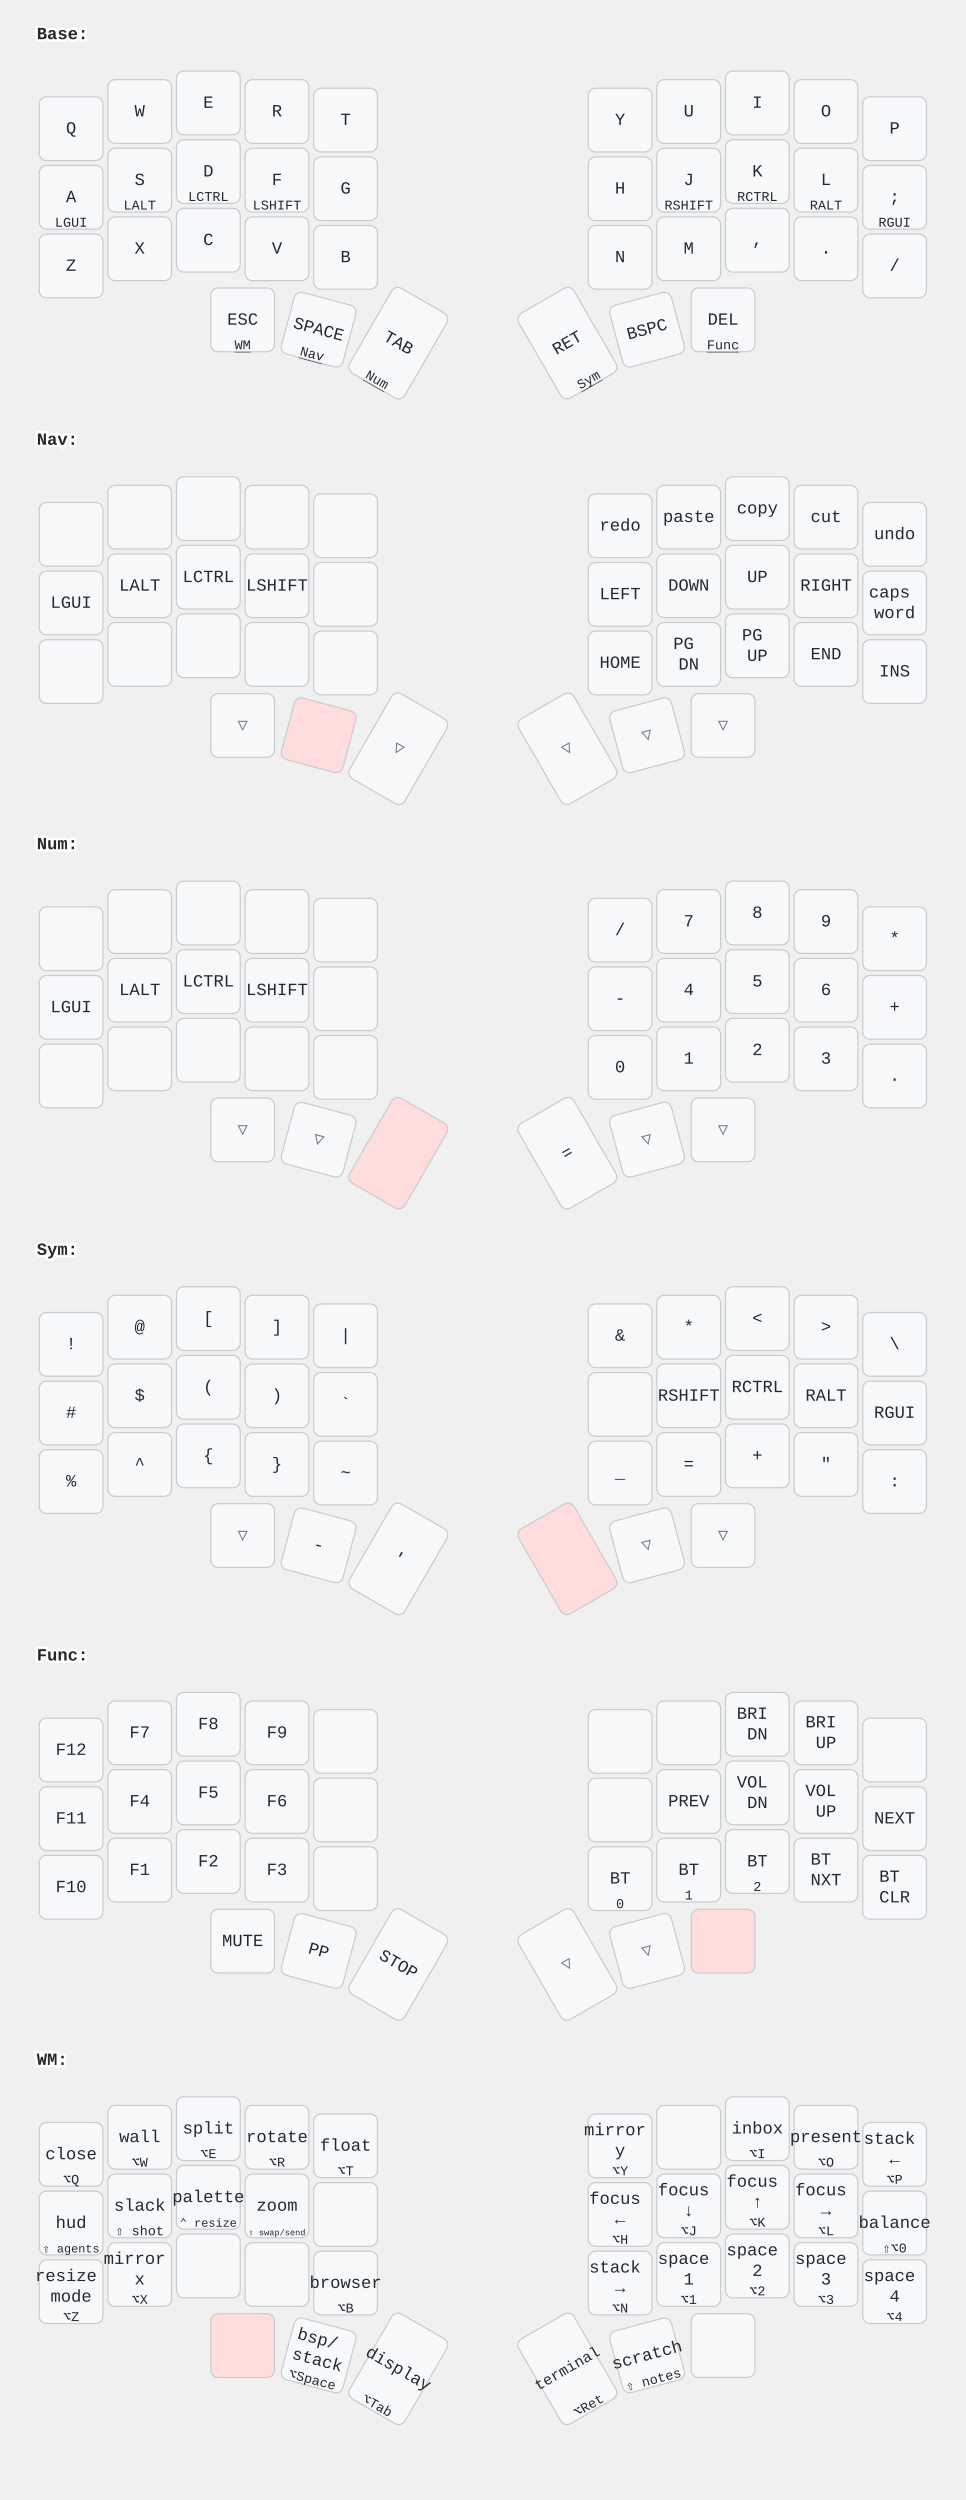
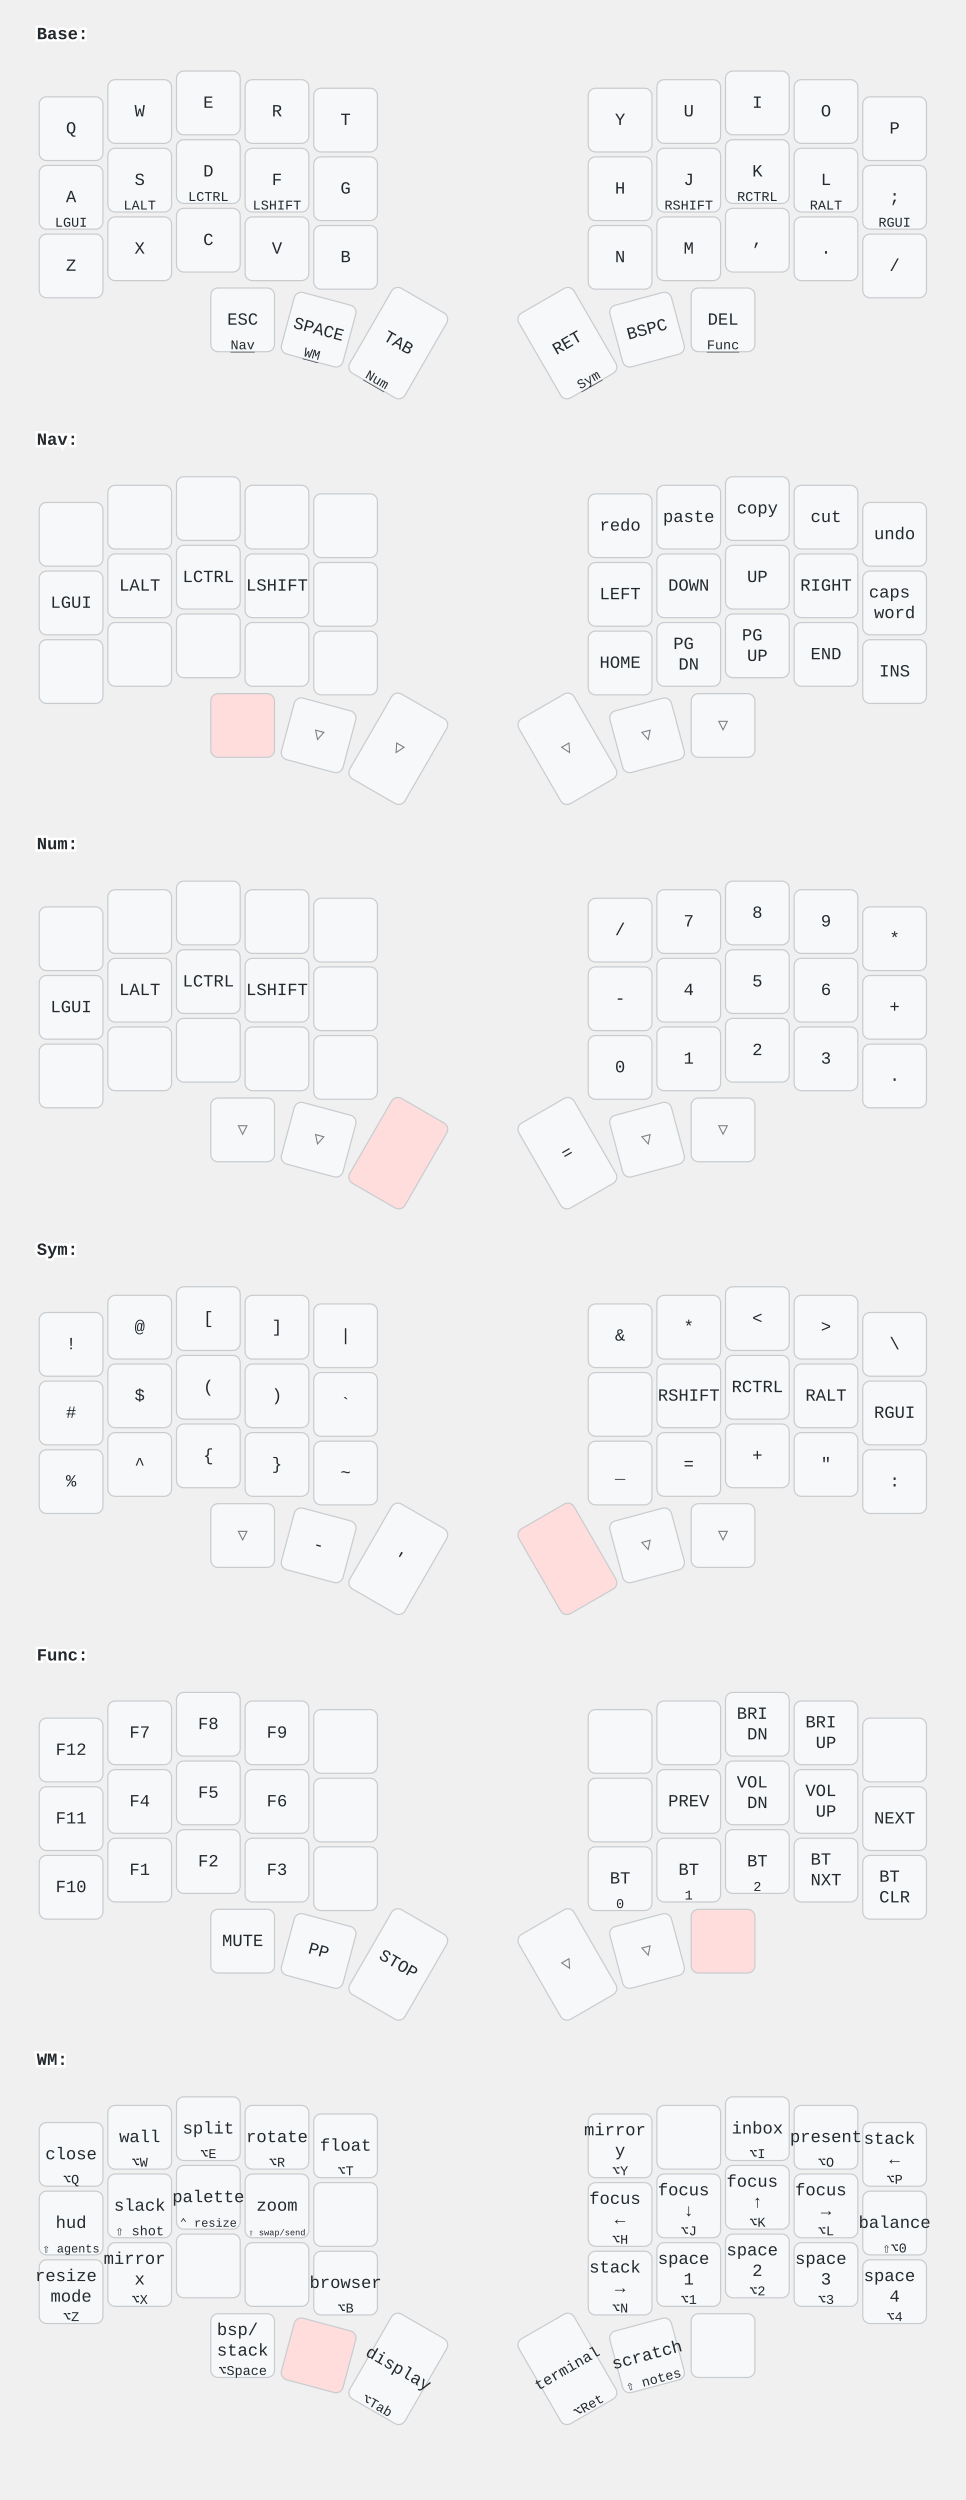
<svg xmlns="http://www.w3.org/2000/svg" width="788" height="2040" viewBox="0 0 788 2040" class="keymap">
  <style>/* inherit to force styles through use tags */
svg path {
    fill: inherit;
}

/* font and background color specifications */
svg.keymap {
    font-family: SFMono-Regular,Consolas,Liberation Mono,Menlo,monospace;
    font-size: 14px;
    font-kerning: normal;
    text-rendering: optimizeLegibility;
    fill: #24292e;
}

/* default key styling */
rect.key {
    fill: #f6f8fa;
}

rect.key, rect.combo {
    stroke: #c9cccf;
    stroke-width: 1;
}

/* default key side styling, only used is draw_key_sides is set */
rect.side {
    filter: brightness(90%);
}

/* color accent for combo boxes */
rect.combo, rect.combo-separate {
    fill: #cdf;
}

/* color accent for held keys */
rect.held, rect.combo.held {
    fill: #fdd;
}

/* color accent for ghost (optional) keys */
rect.ghost, rect.combo.ghost {
    stroke-dasharray: 4, 4;
    stroke-width: 2;
}

text {
    text-anchor: middle;
    dominant-baseline: middle;
}

/* styling for layer labels */
text.label {
    font-weight: bold;
    text-anchor: start;
    stroke: white;
    stroke-width: 4;
    paint-order: stroke;
}

/* styling for optional footer */
text.footer {
    text-anchor: end;
    dominant-baseline: auto;
    stroke: white;
    stroke-width: 4;
    paint-order: stroke;
}

/* styling for combo tap, and key non-tap label text */
text.combo, text.hold, text.shifted, text.left, text.right, text.tl, text.tr, text.bl, text.br {
    font-size: 11px;
}

text.hold, text.bl, text.br {
    text-anchor: middle;
    dominant-baseline: auto;
}

text.shifted, text.tl, text.tr {
    text-anchor: middle;
    dominant-baseline: hanging;
}

text.left, text.tl, text.bl {
    text-anchor: start;
}

text.right, text.tr, text.br {
    text-anchor: end;
}

text.layer-activator {
    text-decoration: underline;
}

/* styling for hold/shifted label text in combo box */
text.combo.hold, text.combo.shifted, text.combo.left, text.combo.right {
    font-size: 8px;
}

/* lighter symbol for transparent keys */
text.trans {
    fill: #7b7e81;
}

/* styling for combo dendrons */
path.combo {
    stroke-width: 1;
    stroke: gray;
    fill: none;
}

/* Start Tabler Icons Cleanup */
/* cannot use height/width with glyphs */
.icon-tabler &gt; path {
    fill: inherit;
    stroke: inherit;
    stroke-width: 2;
}
/* hide tabler's default box */
.icon-tabler &gt; path[stroke="none"][fill="none"] {
    visibility: hidden;
}
/* End Tabler Icons Cleanup */
</style>
  <g transform="translate(30, 0)" class="layer-Base">
    <text x="0" y="28" class="label" id="Base">Base:</text>
    <g transform="translate(0, 56)">
      <g transform="translate(28, 49)" class="key keypos-0">
        <rect rx="6" ry="6" x="-26" y="-26" width="52" height="52" class="key" />
        <text x="0" y="0" class="key tap">Q</text>
      </g>
      <g transform="translate(84, 35)" class="key keypos-1">
        <rect rx="6" ry="6" x="-26" y="-26" width="52" height="52" class="key" />
        <text x="0" y="0" class="key tap">W</text>
      </g>
      <g transform="translate(140, 28)" class="key keypos-2">
        <rect rx="6" ry="6" x="-26" y="-26" width="52" height="52" class="key" />
        <text x="0" y="0" class="key tap">E</text>
      </g>
      <g transform="translate(196, 35)" class="key keypos-3">
        <rect rx="6" ry="6" x="-26" y="-26" width="52" height="52" class="key" />
        <text x="0" y="0" class="key tap">R</text>
      </g>
      <g transform="translate(252, 42)" class="key keypos-4">
        <rect rx="6" ry="6" x="-26" y="-26" width="52" height="52" class="key" />
        <text x="0" y="0" class="key tap">T</text>
      </g>
      <g transform="translate(476, 42)" class="key keypos-5">
        <rect rx="6" ry="6" x="-26" y="-26" width="52" height="52" class="key" />
        <text x="0" y="0" class="key tap">Y</text>
      </g>
      <g transform="translate(532, 35)" class="key keypos-6">
        <rect rx="6" ry="6" x="-26" y="-26" width="52" height="52" class="key" />
        <text x="0" y="0" class="key tap">U</text>
      </g>
      <g transform="translate(588, 28)" class="key keypos-7">
        <rect rx="6" ry="6" x="-26" y="-26" width="52" height="52" class="key" />
        <text x="0" y="0" class="key tap">I</text>
      </g>
      <g transform="translate(644, 35)" class="key keypos-8">
        <rect rx="6" ry="6" x="-26" y="-26" width="52" height="52" class="key" />
        <text x="0" y="0" class="key tap">O</text>
      </g>
      <g transform="translate(700, 49)" class="key keypos-9">
        <rect rx="6" ry="6" x="-26" y="-26" width="52" height="52" class="key" />
        <text x="0" y="0" class="key tap">P</text>
      </g>
      <g transform="translate(28, 105)" class="key keypos-10">
        <rect rx="6" ry="6" x="-26" y="-26" width="52" height="52" class="key" />
        <text x="0" y="0" class="key tap">A</text>
        <text x="0" y="24" class="key hold">LGUI</text>
      </g>
      <g transform="translate(84, 91)" class="key keypos-11">
        <rect rx="6" ry="6" x="-26" y="-26" width="52" height="52" class="key" />
        <text x="0" y="0" class="key tap">S</text>
        <text x="0" y="24" class="key hold">LALT</text>
      </g>
      <g transform="translate(140, 84)" class="key keypos-12">
        <rect rx="6" ry="6" x="-26" y="-26" width="52" height="52" class="key" />
        <text x="0" y="0" class="key tap">D</text>
        <text x="0" y="24" class="key hold">LCTRL</text>
      </g>
      <g transform="translate(196, 91)" class="key keypos-13">
        <rect rx="6" ry="6" x="-26" y="-26" width="52" height="52" class="key" />
        <text x="0" y="0" class="key tap">F</text>
        <text x="0" y="24" class="key hold">LSHIFT</text>
      </g>
      <g transform="translate(252, 98)" class="key keypos-14">
        <rect rx="6" ry="6" x="-26" y="-26" width="52" height="52" class="key" />
        <text x="0" y="0" class="key tap">G</text>
      </g>
      <g transform="translate(476, 98)" class="key keypos-15">
        <rect rx="6" ry="6" x="-26" y="-26" width="52" height="52" class="key" />
        <text x="0" y="0" class="key tap">H</text>
      </g>
      <g transform="translate(532, 91)" class="key keypos-16">
        <rect rx="6" ry="6" x="-26" y="-26" width="52" height="52" class="key" />
        <text x="0" y="0" class="key tap">J</text>
        <text x="0" y="24" class="key hold">RSHIFT</text>
      </g>
      <g transform="translate(588, 84)" class="key keypos-17">
        <rect rx="6" ry="6" x="-26" y="-26" width="52" height="52" class="key" />
        <text x="0" y="0" class="key tap">K</text>
        <text x="0" y="24" class="key hold">RCTRL</text>
      </g>
      <g transform="translate(644, 91)" class="key keypos-18">
        <rect rx="6" ry="6" x="-26" y="-26" width="52" height="52" class="key" />
        <text x="0" y="0" class="key tap">L</text>
        <text x="0" y="24" class="key hold">RALT</text>
      </g>
      <g transform="translate(700, 105)" class="key keypos-19">
        <rect rx="6" ry="6" x="-26" y="-26" width="52" height="52" class="key" />
        <text x="0" y="0" class="key tap">;</text>
        <text x="0" y="24" class="key hold">RGUI</text>
      </g>
      <g transform="translate(28, 161)" class="key keypos-20">
        <rect rx="6" ry="6" x="-26" y="-26" width="52" height="52" class="key" />
        <text x="0" y="0" class="key tap">Z</text>
      </g>
      <g transform="translate(84, 147)" class="key keypos-21">
        <rect rx="6" ry="6" x="-26" y="-26" width="52" height="52" class="key" />
        <text x="0" y="0" class="key tap">X</text>
      </g>
      <g transform="translate(140, 140)" class="key keypos-22">
        <rect rx="6" ry="6" x="-26" y="-26" width="52" height="52" class="key" />
        <text x="0" y="0" class="key tap">C</text>
      </g>
      <g transform="translate(196, 147)" class="key keypos-23">
        <rect rx="6" ry="6" x="-26" y="-26" width="52" height="52" class="key" />
        <text x="0" y="0" class="key tap">V</text>
      </g>
      <g transform="translate(252, 154)" class="key keypos-24">
        <rect rx="6" ry="6" x="-26" y="-26" width="52" height="52" class="key" />
        <text x="0" y="0" class="key tap">B</text>
      </g>
      <g transform="translate(476, 154)" class="key keypos-25">
        <rect rx="6" ry="6" x="-26" y="-26" width="52" height="52" class="key" />
        <text x="0" y="0" class="key tap">N</text>
      </g>
      <g transform="translate(532, 147)" class="key keypos-26">
        <rect rx="6" ry="6" x="-26" y="-26" width="52" height="52" class="key" />
        <text x="0" y="0" class="key tap">M</text>
      </g>
      <g transform="translate(588, 140)" class="key keypos-27">
        <rect rx="6" ry="6" x="-26" y="-26" width="52" height="52" class="key" />
        <text x="0" y="0" class="key tap">,</text>
      </g>
      <g transform="translate(644, 147)" class="key keypos-28">
        <rect rx="6" ry="6" x="-26" y="-26" width="52" height="52" class="key" />
        <text x="0" y="0" class="key tap">.</text>
      </g>
      <g transform="translate(700, 161)" class="key keypos-29">
        <rect rx="6" ry="6" x="-26" y="-26" width="52" height="52" class="key" />
        <text x="0" y="0" class="key tap">/</text>
      </g>
      <g transform="translate(168, 205)" class="key keypos-30">
        <rect rx="6" ry="6" x="-26" y="-26" width="52" height="52" class="key" />
        <text x="0" y="0" class="key tap">ESC</text>
+         <a href="#Nav">
+           <text x="0" y="24" class="key hold layer-activator">Nav</text>
+         </a>
+       </g>
+       <g transform="translate(230, 213) rotate(15.0)" class="key keypos-31">
+         <rect rx="6" ry="6" x="-26" y="-26" width="52" height="52" class="key" />
+         <text x="0" y="0" class="key tap">SPACE</text>
        <a href="#WM">
          <text x="0" y="24" class="key hold layer-activator">WM</text>
-         </a>
-       </g>
-       <g transform="translate(230, 213) rotate(15.0)" class="key keypos-31">
-         <rect rx="6" ry="6" x="-26" y="-26" width="52" height="52" class="key" />
-         <text x="0" y="0" class="key tap">SPACE</text>
-         <a href="#Nav">
-           <text x="0" y="24" class="key hold layer-activator">Nav</text>
        </a>
      </g>
      <g transform="translate(295, 224) rotate(30.0)" class="key keypos-32">
        <rect rx="6" ry="6" x="-26" y="-40" width="52" height="80" class="key" />
        <text x="0" y="0" class="key tap">TAB</text>
        <a href="#Num">
          <text x="0" y="38" class="key hold layer-activator">Num</text>
        </a>
      </g>
      <g transform="translate(433, 224) rotate(-30.0)" class="key keypos-33">
        <rect rx="6" ry="6" x="-26" y="-40" width="52" height="80" class="key" />
        <text x="0" y="0" class="key tap">RET</text>
        <a href="#Sym">
          <text x="0" y="38" class="key hold layer-activator">Sym</text>
        </a>
      </g>
      <g transform="translate(498, 213) rotate(-15.0)" class="key keypos-34">
        <rect rx="6" ry="6" x="-26" y="-26" width="52" height="52" class="key" />
        <text x="0" y="0" class="key tap">BSPC</text>
      </g>
      <g transform="translate(560, 205)" class="key keypos-35">
        <rect rx="6" ry="6" x="-26" y="-26" width="52" height="52" class="key" />
        <text x="0" y="0" class="key tap">DEL</text>
        <a href="#Func">
          <text x="0" y="24" class="key hold layer-activator">Func</text>
        </a>
      </g>
    </g>
  </g>
  <g transform="translate(30, 331)" class="layer-Nav">
    <text x="0" y="28" class="label" id="Nav">Nav:</text>
    <g transform="translate(0, 56)">
      <g transform="translate(28, 49)" class="key keypos-0">
        <rect rx="6" ry="6" x="-26" y="-26" width="52" height="52" class="key" />
      </g>
      <g transform="translate(84, 35)" class="key keypos-1">
        <rect rx="6" ry="6" x="-26" y="-26" width="52" height="52" class="key" />
      </g>
      <g transform="translate(140, 28)" class="key keypos-2">
        <rect rx="6" ry="6" x="-26" y="-26" width="52" height="52" class="key" />
      </g>
      <g transform="translate(196, 35)" class="key keypos-3">
        <rect rx="6" ry="6" x="-26" y="-26" width="52" height="52" class="key" />
      </g>
      <g transform="translate(252, 42)" class="key keypos-4">
        <rect rx="6" ry="6" x="-26" y="-26" width="52" height="52" class="key" />
      </g>
      <g transform="translate(476, 42)" class="key keypos-5">
        <rect rx="6" ry="6" x="-26" y="-26" width="52" height="52" class="key" />
        <text x="0" y="0" class="key tap">redo</text>
      </g>
      <g transform="translate(532, 35)" class="key keypos-6">
        <rect rx="6" ry="6" x="-26" y="-26" width="52" height="52" class="key" />
        <text x="0" y="0" class="key tap">paste</text>
      </g>
      <g transform="translate(588, 28)" class="key keypos-7">
        <rect rx="6" ry="6" x="-26" y="-26" width="52" height="52" class="key" />
        <text x="0" y="0" class="key tap">copy</text>
      </g>
      <g transform="translate(644, 35)" class="key keypos-8">
        <rect rx="6" ry="6" x="-26" y="-26" width="52" height="52" class="key" />
        <text x="0" y="0" class="key tap">cut</text>
      </g>
      <g transform="translate(700, 49)" class="key keypos-9">
        <rect rx="6" ry="6" x="-26" y="-26" width="52" height="52" class="key" />
        <text x="0" y="0" class="key tap">undo</text>
      </g>
      <g transform="translate(28, 105)" class="key keypos-10">
        <rect rx="6" ry="6" x="-26" y="-26" width="52" height="52" class="key" />
        <text x="0" y="0" class="key tap">LGUI</text>
      </g>
      <g transform="translate(84, 91)" class="key keypos-11">
        <rect rx="6" ry="6" x="-26" y="-26" width="52" height="52" class="key" />
        <text x="0" y="0" class="key tap">LALT</text>
      </g>
      <g transform="translate(140, 84)" class="key keypos-12">
        <rect rx="6" ry="6" x="-26" y="-26" width="52" height="52" class="key" />
        <text x="0" y="0" class="key tap">LCTRL</text>
      </g>
      <g transform="translate(196, 91)" class="key keypos-13">
        <rect rx="6" ry="6" x="-26" y="-26" width="52" height="52" class="key" />
        <text x="0" y="0" class="key tap">LSHIFT</text>
      </g>
      <g transform="translate(252, 98)" class="key keypos-14">
        <rect rx="6" ry="6" x="-26" y="-26" width="52" height="52" class="key" />
      </g>
      <g transform="translate(476, 98)" class="key keypos-15">
        <rect rx="6" ry="6" x="-26" y="-26" width="52" height="52" class="key" />
        <text x="0" y="0" class="key tap">LEFT</text>
      </g>
      <g transform="translate(532, 91)" class="key keypos-16">
        <rect rx="6" ry="6" x="-26" y="-26" width="52" height="52" class="key" />
        <text x="0" y="0" class="key tap">DOWN</text>
      </g>
      <g transform="translate(588, 84)" class="key keypos-17">
        <rect rx="6" ry="6" x="-26" y="-26" width="52" height="52" class="key" />
        <text x="0" y="0" class="key tap">UP</text>
      </g>
      <g transform="translate(644, 91)" class="key keypos-18">
        <rect rx="6" ry="6" x="-26" y="-26" width="52" height="52" class="key" />
        <text x="0" y="0" class="key tap">RIGHT</text>
      </g>
      <g transform="translate(700, 105)" class="key keypos-19">
        <rect rx="6" ry="6" x="-26" y="-26" width="52" height="52" class="key" />
        <text x="0" y="0" class="key tap">
          <tspan x="0" dy="-0.6em">caps</tspan>
          <tspan x="0" dy="1.2em">word</tspan>
        </text>
      </g>
      <g transform="translate(28, 161)" class="key keypos-20">
        <rect rx="6" ry="6" x="-26" y="-26" width="52" height="52" class="key" />
      </g>
      <g transform="translate(84, 147)" class="key keypos-21">
        <rect rx="6" ry="6" x="-26" y="-26" width="52" height="52" class="key" />
      </g>
      <g transform="translate(140, 140)" class="key keypos-22">
        <rect rx="6" ry="6" x="-26" y="-26" width="52" height="52" class="key" />
      </g>
      <g transform="translate(196, 147)" class="key keypos-23">
        <rect rx="6" ry="6" x="-26" y="-26" width="52" height="52" class="key" />
      </g>
      <g transform="translate(252, 154)" class="key keypos-24">
        <rect rx="6" ry="6" x="-26" y="-26" width="52" height="52" class="key" />
      </g>
      <g transform="translate(476, 154)" class="key keypos-25">
        <rect rx="6" ry="6" x="-26" y="-26" width="52" height="52" class="key" />
        <text x="0" y="0" class="key tap">HOME</text>
      </g>
      <g transform="translate(532, 147)" class="key keypos-26">
        <rect rx="6" ry="6" x="-26" y="-26" width="52" height="52" class="key" />
        <text x="0" y="0" class="key tap">
          <tspan x="0" dy="-0.6em">PG</tspan>
          <tspan x="0" dy="1.2em">DN</tspan>
        </text>
      </g>
      <g transform="translate(588, 140)" class="key keypos-27">
        <rect rx="6" ry="6" x="-26" y="-26" width="52" height="52" class="key" />
        <text x="0" y="0" class="key tap">
          <tspan x="0" dy="-0.6em">PG</tspan>
          <tspan x="0" dy="1.2em">UP</tspan>
        </text>
      </g>
      <g transform="translate(644, 147)" class="key keypos-28">
        <rect rx="6" ry="6" x="-26" y="-26" width="52" height="52" class="key" />
        <text x="0" y="0" class="key tap">END</text>
      </g>
      <g transform="translate(700, 161)" class="key keypos-29">
        <rect rx="6" ry="6" x="-26" y="-26" width="52" height="52" class="key" />
        <text x="0" y="0" class="key tap">INS</text>
      </g>
-       <g transform="translate(168, 205)" class="key trans keypos-30">
+       <g transform="translate(168, 205)" class="key held keypos-30">
+         <rect rx="6" ry="6" x="-26" y="-26" width="52" height="52" class="key held" />
+       </g>
+       <g transform="translate(230, 213) rotate(15.0)" class="key trans keypos-31">
        <rect rx="6" ry="6" x="-26" y="-26" width="52" height="52" class="key trans" />
        <text x="0" y="0" class="key trans tap">▽</text>
-       </g>
-       <g transform="translate(230, 213) rotate(15.0)" class="key held keypos-31">
-         <rect rx="6" ry="6" x="-26" y="-26" width="52" height="52" class="key held" />
      </g>
      <g transform="translate(295, 224) rotate(30.0)" class="key trans keypos-32">
        <rect rx="6" ry="6" x="-26" y="-40" width="52" height="80" class="key trans" />
        <text x="0" y="0" class="key trans tap">▽</text>
      </g>
      <g transform="translate(433, 224) rotate(-30.0)" class="key trans keypos-33">
        <rect rx="6" ry="6" x="-26" y="-40" width="52" height="80" class="key trans" />
        <text x="0" y="0" class="key trans tap">▽</text>
      </g>
      <g transform="translate(498, 213) rotate(-15.0)" class="key trans keypos-34">
        <rect rx="6" ry="6" x="-26" y="-26" width="52" height="52" class="key trans" />
        <text x="0" y="0" class="key trans tap">▽</text>
      </g>
      <g transform="translate(560, 205)" class="key trans keypos-35">
        <rect rx="6" ry="6" x="-26" y="-26" width="52" height="52" class="key trans" />
        <text x="0" y="0" class="key trans tap">▽</text>
      </g>
    </g>
  </g>
  <g transform="translate(30, 661)" class="layer-Num">
    <text x="0" y="28" class="label" id="Num">Num:</text>
    <g transform="translate(0, 56)">
      <g transform="translate(28, 49)" class="key keypos-0">
        <rect rx="6" ry="6" x="-26" y="-26" width="52" height="52" class="key" />
      </g>
      <g transform="translate(84, 35)" class="key keypos-1">
        <rect rx="6" ry="6" x="-26" y="-26" width="52" height="52" class="key" />
      </g>
      <g transform="translate(140, 28)" class="key keypos-2">
        <rect rx="6" ry="6" x="-26" y="-26" width="52" height="52" class="key" />
      </g>
      <g transform="translate(196, 35)" class="key keypos-3">
        <rect rx="6" ry="6" x="-26" y="-26" width="52" height="52" class="key" />
      </g>
      <g transform="translate(252, 42)" class="key keypos-4">
        <rect rx="6" ry="6" x="-26" y="-26" width="52" height="52" class="key" />
      </g>
      <g transform="translate(476, 42)" class="key keypos-5">
        <rect rx="6" ry="6" x="-26" y="-26" width="52" height="52" class="key" />
        <text x="0" y="0" class="key tap">/</text>
      </g>
      <g transform="translate(532, 35)" class="key keypos-6">
        <rect rx="6" ry="6" x="-26" y="-26" width="52" height="52" class="key" />
        <text x="0" y="0" class="key tap">7</text>
      </g>
      <g transform="translate(588, 28)" class="key keypos-7">
        <rect rx="6" ry="6" x="-26" y="-26" width="52" height="52" class="key" />
        <text x="0" y="0" class="key tap">8</text>
      </g>
      <g transform="translate(644, 35)" class="key keypos-8">
        <rect rx="6" ry="6" x="-26" y="-26" width="52" height="52" class="key" />
        <text x="0" y="0" class="key tap">9</text>
      </g>
      <g transform="translate(700, 49)" class="key keypos-9">
        <rect rx="6" ry="6" x="-26" y="-26" width="52" height="52" class="key" />
        <text x="0" y="0" class="key tap">*</text>
      </g>
      <g transform="translate(28, 105)" class="key keypos-10">
        <rect rx="6" ry="6" x="-26" y="-26" width="52" height="52" class="key" />
        <text x="0" y="0" class="key tap">LGUI</text>
      </g>
      <g transform="translate(84, 91)" class="key keypos-11">
        <rect rx="6" ry="6" x="-26" y="-26" width="52" height="52" class="key" />
        <text x="0" y="0" class="key tap">LALT</text>
      </g>
      <g transform="translate(140, 84)" class="key keypos-12">
        <rect rx="6" ry="6" x="-26" y="-26" width="52" height="52" class="key" />
        <text x="0" y="0" class="key tap">LCTRL</text>
      </g>
      <g transform="translate(196, 91)" class="key keypos-13">
        <rect rx="6" ry="6" x="-26" y="-26" width="52" height="52" class="key" />
        <text x="0" y="0" class="key tap">LSHIFT</text>
      </g>
      <g transform="translate(252, 98)" class="key keypos-14">
        <rect rx="6" ry="6" x="-26" y="-26" width="52" height="52" class="key" />
      </g>
      <g transform="translate(476, 98)" class="key keypos-15">
        <rect rx="6" ry="6" x="-26" y="-26" width="52" height="52" class="key" />
        <text x="0" y="0" class="key tap">-</text>
      </g>
      <g transform="translate(532, 91)" class="key keypos-16">
        <rect rx="6" ry="6" x="-26" y="-26" width="52" height="52" class="key" />
        <text x="0" y="0" class="key tap">4</text>
      </g>
      <g transform="translate(588, 84)" class="key keypos-17">
        <rect rx="6" ry="6" x="-26" y="-26" width="52" height="52" class="key" />
        <text x="0" y="0" class="key tap">5</text>
      </g>
      <g transform="translate(644, 91)" class="key keypos-18">
        <rect rx="6" ry="6" x="-26" y="-26" width="52" height="52" class="key" />
        <text x="0" y="0" class="key tap">6</text>
      </g>
      <g transform="translate(700, 105)" class="key keypos-19">
        <rect rx="6" ry="6" x="-26" y="-26" width="52" height="52" class="key" />
        <text x="0" y="0" class="key tap">+</text>
      </g>
      <g transform="translate(28, 161)" class="key keypos-20">
        <rect rx="6" ry="6" x="-26" y="-26" width="52" height="52" class="key" />
      </g>
      <g transform="translate(84, 147)" class="key keypos-21">
        <rect rx="6" ry="6" x="-26" y="-26" width="52" height="52" class="key" />
      </g>
      <g transform="translate(140, 140)" class="key keypos-22">
        <rect rx="6" ry="6" x="-26" y="-26" width="52" height="52" class="key" />
      </g>
      <g transform="translate(196, 147)" class="key keypos-23">
        <rect rx="6" ry="6" x="-26" y="-26" width="52" height="52" class="key" />
      </g>
      <g transform="translate(252, 154)" class="key keypos-24">
        <rect rx="6" ry="6" x="-26" y="-26" width="52" height="52" class="key" />
      </g>
      <g transform="translate(476, 154)" class="key keypos-25">
        <rect rx="6" ry="6" x="-26" y="-26" width="52" height="52" class="key" />
        <text x="0" y="0" class="key tap">0</text>
      </g>
      <g transform="translate(532, 147)" class="key keypos-26">
        <rect rx="6" ry="6" x="-26" y="-26" width="52" height="52" class="key" />
        <text x="0" y="0" class="key tap">1</text>
      </g>
      <g transform="translate(588, 140)" class="key keypos-27">
        <rect rx="6" ry="6" x="-26" y="-26" width="52" height="52" class="key" />
        <text x="0" y="0" class="key tap">2</text>
      </g>
      <g transform="translate(644, 147)" class="key keypos-28">
        <rect rx="6" ry="6" x="-26" y="-26" width="52" height="52" class="key" />
        <text x="0" y="0" class="key tap">3</text>
      </g>
      <g transform="translate(700, 161)" class="key keypos-29">
        <rect rx="6" ry="6" x="-26" y="-26" width="52" height="52" class="key" />
        <text x="0" y="0" class="key tap">.</text>
      </g>
      <g transform="translate(168, 205)" class="key trans keypos-30">
        <rect rx="6" ry="6" x="-26" y="-26" width="52" height="52" class="key trans" />
        <text x="0" y="0" class="key trans tap">▽</text>
      </g>
      <g transform="translate(230, 213) rotate(15.0)" class="key trans keypos-31">
        <rect rx="6" ry="6" x="-26" y="-26" width="52" height="52" class="key trans" />
        <text x="0" y="0" class="key trans tap">▽</text>
      </g>
      <g transform="translate(295, 224) rotate(30.0)" class="key held keypos-32">
        <rect rx="6" ry="6" x="-26" y="-40" width="52" height="80" class="key held" />
      </g>
      <g transform="translate(433, 224) rotate(-30.0)" class="key keypos-33">
        <rect rx="6" ry="6" x="-26" y="-40" width="52" height="80" class="key" />
        <text x="0" y="0" class="key tap">=</text>
      </g>
      <g transform="translate(498, 213) rotate(-15.0)" class="key trans keypos-34">
        <rect rx="6" ry="6" x="-26" y="-26" width="52" height="52" class="key trans" />
        <text x="0" y="0" class="key trans tap">▽</text>
      </g>
      <g transform="translate(560, 205)" class="key trans keypos-35">
        <rect rx="6" ry="6" x="-26" y="-26" width="52" height="52" class="key trans" />
        <text x="0" y="0" class="key trans tap">▽</text>
      </g>
    </g>
  </g>
  <g transform="translate(30, 992)" class="layer-Sym">
    <text x="0" y="28" class="label" id="Sym">Sym:</text>
    <g transform="translate(0, 56)">
      <g transform="translate(28, 49)" class="key keypos-0">
        <rect rx="6" ry="6" x="-26" y="-26" width="52" height="52" class="key" />
        <text x="0" y="0" class="key tap">!</text>
      </g>
      <g transform="translate(84, 35)" class="key keypos-1">
        <rect rx="6" ry="6" x="-26" y="-26" width="52" height="52" class="key" />
        <text x="0" y="0" class="key tap">@</text>
      </g>
      <g transform="translate(140, 28)" class="key keypos-2">
        <rect rx="6" ry="6" x="-26" y="-26" width="52" height="52" class="key" />
        <text x="0" y="0" class="key tap">[</text>
      </g>
      <g transform="translate(196, 35)" class="key keypos-3">
        <rect rx="6" ry="6" x="-26" y="-26" width="52" height="52" class="key" />
        <text x="0" y="0" class="key tap">]</text>
      </g>
      <g transform="translate(252, 42)" class="key keypos-4">
        <rect rx="6" ry="6" x="-26" y="-26" width="52" height="52" class="key" />
        <text x="0" y="0" class="key tap">|</text>
      </g>
      <g transform="translate(476, 42)" class="key keypos-5">
        <rect rx="6" ry="6" x="-26" y="-26" width="52" height="52" class="key" />
        <text x="0" y="0" class="key tap">&amp;</text>
      </g>
      <g transform="translate(532, 35)" class="key keypos-6">
        <rect rx="6" ry="6" x="-26" y="-26" width="52" height="52" class="key" />
        <text x="0" y="0" class="key tap">*</text>
      </g>
      <g transform="translate(588, 28)" class="key keypos-7">
        <rect rx="6" ry="6" x="-26" y="-26" width="52" height="52" class="key" />
        <text x="0" y="0" class="key tap">&lt;</text>
      </g>
      <g transform="translate(644, 35)" class="key keypos-8">
        <rect rx="6" ry="6" x="-26" y="-26" width="52" height="52" class="key" />
        <text x="0" y="0" class="key tap">&gt;</text>
      </g>
      <g transform="translate(700, 49)" class="key keypos-9">
        <rect rx="6" ry="6" x="-26" y="-26" width="52" height="52" class="key" />
        <text x="0" y="0" class="key tap">\</text>
      </g>
      <g transform="translate(28, 105)" class="key keypos-10">
        <rect rx="6" ry="6" x="-26" y="-26" width="52" height="52" class="key" />
        <text x="0" y="0" class="key tap">#</text>
      </g>
      <g transform="translate(84, 91)" class="key keypos-11">
        <rect rx="6" ry="6" x="-26" y="-26" width="52" height="52" class="key" />
        <text x="0" y="0" class="key tap">$</text>
      </g>
      <g transform="translate(140, 84)" class="key keypos-12">
        <rect rx="6" ry="6" x="-26" y="-26" width="52" height="52" class="key" />
        <text x="0" y="0" class="key tap">(</text>
      </g>
      <g transform="translate(196, 91)" class="key keypos-13">
        <rect rx="6" ry="6" x="-26" y="-26" width="52" height="52" class="key" />
        <text x="0" y="0" class="key tap">)</text>
      </g>
      <g transform="translate(252, 98)" class="key keypos-14">
        <rect rx="6" ry="6" x="-26" y="-26" width="52" height="52" class="key" />
        <text x="0" y="0" class="key tap">`</text>
      </g>
      <g transform="translate(476, 98)" class="key keypos-15">
        <rect rx="6" ry="6" x="-26" y="-26" width="52" height="52" class="key" />
      </g>
      <g transform="translate(532, 91)" class="key keypos-16">
        <rect rx="6" ry="6" x="-26" y="-26" width="52" height="52" class="key" />
        <text x="0" y="0" class="key tap">RSHIFT</text>
      </g>
      <g transform="translate(588, 84)" class="key keypos-17">
        <rect rx="6" ry="6" x="-26" y="-26" width="52" height="52" class="key" />
        <text x="0" y="0" class="key tap">RCTRL</text>
      </g>
      <g transform="translate(644, 91)" class="key keypos-18">
        <rect rx="6" ry="6" x="-26" y="-26" width="52" height="52" class="key" />
        <text x="0" y="0" class="key tap">RALT</text>
      </g>
      <g transform="translate(700, 105)" class="key keypos-19">
        <rect rx="6" ry="6" x="-26" y="-26" width="52" height="52" class="key" />
        <text x="0" y="0" class="key tap">RGUI</text>
      </g>
      <g transform="translate(28, 161)" class="key keypos-20">
        <rect rx="6" ry="6" x="-26" y="-26" width="52" height="52" class="key" />
        <text x="0" y="0" class="key tap">%</text>
      </g>
      <g transform="translate(84, 147)" class="key keypos-21">
        <rect rx="6" ry="6" x="-26" y="-26" width="52" height="52" class="key" />
        <text x="0" y="0" class="key tap">^</text>
      </g>
      <g transform="translate(140, 140)" class="key keypos-22">
        <rect rx="6" ry="6" x="-26" y="-26" width="52" height="52" class="key" />
        <text x="0" y="0" class="key tap">{</text>
      </g>
      <g transform="translate(196, 147)" class="key keypos-23">
        <rect rx="6" ry="6" x="-26" y="-26" width="52" height="52" class="key" />
        <text x="0" y="0" class="key tap">}</text>
      </g>
      <g transform="translate(252, 154)" class="key keypos-24">
        <rect rx="6" ry="6" x="-26" y="-26" width="52" height="52" class="key" />
        <text x="0" y="0" class="key tap">~</text>
      </g>
      <g transform="translate(476, 154)" class="key keypos-25">
        <rect rx="6" ry="6" x="-26" y="-26" width="52" height="52" class="key" />
        <text x="0" y="0" class="key tap">_</text>
      </g>
      <g transform="translate(532, 147)" class="key keypos-26">
        <rect rx="6" ry="6" x="-26" y="-26" width="52" height="52" class="key" />
        <text x="0" y="0" class="key tap">=</text>
      </g>
      <g transform="translate(588, 140)" class="key keypos-27">
        <rect rx="6" ry="6" x="-26" y="-26" width="52" height="52" class="key" />
        <text x="0" y="0" class="key tap">+</text>
      </g>
      <g transform="translate(644, 147)" class="key keypos-28">
        <rect rx="6" ry="6" x="-26" y="-26" width="52" height="52" class="key" />
        <text x="0" y="0" class="key tap">"</text>
      </g>
      <g transform="translate(700, 161)" class="key keypos-29">
        <rect rx="6" ry="6" x="-26" y="-26" width="52" height="52" class="key" />
        <text x="0" y="0" class="key tap">:</text>
      </g>
      <g transform="translate(168, 205)" class="key trans keypos-30">
        <rect rx="6" ry="6" x="-26" y="-26" width="52" height="52" class="key trans" />
        <text x="0" y="0" class="key trans tap">▽</text>
      </g>
      <g transform="translate(230, 213) rotate(15.0)" class="key keypos-31">
        <rect rx="6" ry="6" x="-26" y="-26" width="52" height="52" class="key" />
        <text x="0" y="0" class="key tap">-</text>
      </g>
      <g transform="translate(295, 224) rotate(30.0)" class="key keypos-32">
        <rect rx="6" ry="6" x="-26" y="-40" width="52" height="80" class="key" />
        <text x="0" y="0" class="key tap">'</text>
      </g>
      <g transform="translate(433, 224) rotate(-30.0)" class="key held keypos-33">
        <rect rx="6" ry="6" x="-26" y="-40" width="52" height="80" class="key held" />
      </g>
      <g transform="translate(498, 213) rotate(-15.0)" class="key trans keypos-34">
        <rect rx="6" ry="6" x="-26" y="-26" width="52" height="52" class="key trans" />
        <text x="0" y="0" class="key trans tap">▽</text>
      </g>
      <g transform="translate(560, 205)" class="key trans keypos-35">
        <rect rx="6" ry="6" x="-26" y="-26" width="52" height="52" class="key trans" />
        <text x="0" y="0" class="key trans tap">▽</text>
      </g>
    </g>
  </g>
  <g transform="translate(30, 1323)" class="layer-Func">
    <text x="0" y="28" class="label" id="Func">Func:</text>
    <g transform="translate(0, 56)">
      <g transform="translate(28, 49)" class="key keypos-0">
        <rect rx="6" ry="6" x="-26" y="-26" width="52" height="52" class="key" />
        <text x="0" y="0" class="key tap">F12</text>
      </g>
      <g transform="translate(84, 35)" class="key keypos-1">
        <rect rx="6" ry="6" x="-26" y="-26" width="52" height="52" class="key" />
        <text x="0" y="0" class="key tap">F7</text>
      </g>
      <g transform="translate(140, 28)" class="key keypos-2">
        <rect rx="6" ry="6" x="-26" y="-26" width="52" height="52" class="key" />
        <text x="0" y="0" class="key tap">F8</text>
      </g>
      <g transform="translate(196, 35)" class="key keypos-3">
        <rect rx="6" ry="6" x="-26" y="-26" width="52" height="52" class="key" />
        <text x="0" y="0" class="key tap">F9</text>
      </g>
      <g transform="translate(252, 42)" class="key keypos-4">
        <rect rx="6" ry="6" x="-26" y="-26" width="52" height="52" class="key" />
      </g>
      <g transform="translate(476, 42)" class="key keypos-5">
        <rect rx="6" ry="6" x="-26" y="-26" width="52" height="52" class="key" />
      </g>
      <g transform="translate(532, 35)" class="key keypos-6">
        <rect rx="6" ry="6" x="-26" y="-26" width="52" height="52" class="key" />
      </g>
      <g transform="translate(588, 28)" class="key keypos-7">
        <rect rx="6" ry="6" x="-26" y="-26" width="52" height="52" class="key" />
        <text x="0" y="0" class="key tap">
          <tspan x="0" dy="-0.6em">BRI</tspan>
          <tspan x="0" dy="1.2em">DN</tspan>
        </text>
      </g>
      <g transform="translate(644, 35)" class="key keypos-8">
        <rect rx="6" ry="6" x="-26" y="-26" width="52" height="52" class="key" />
        <text x="0" y="0" class="key tap">
          <tspan x="0" dy="-0.6em">BRI</tspan>
          <tspan x="0" dy="1.2em">UP</tspan>
        </text>
      </g>
      <g transform="translate(700, 49)" class="key keypos-9">
        <rect rx="6" ry="6" x="-26" y="-26" width="52" height="52" class="key" />
      </g>
      <g transform="translate(28, 105)" class="key keypos-10">
        <rect rx="6" ry="6" x="-26" y="-26" width="52" height="52" class="key" />
        <text x="0" y="0" class="key tap">F11</text>
      </g>
      <g transform="translate(84, 91)" class="key keypos-11">
        <rect rx="6" ry="6" x="-26" y="-26" width="52" height="52" class="key" />
        <text x="0" y="0" class="key tap">F4</text>
      </g>
      <g transform="translate(140, 84)" class="key keypos-12">
        <rect rx="6" ry="6" x="-26" y="-26" width="52" height="52" class="key" />
        <text x="0" y="0" class="key tap">F5</text>
      </g>
      <g transform="translate(196, 91)" class="key keypos-13">
        <rect rx="6" ry="6" x="-26" y="-26" width="52" height="52" class="key" />
        <text x="0" y="0" class="key tap">F6</text>
      </g>
      <g transform="translate(252, 98)" class="key keypos-14">
        <rect rx="6" ry="6" x="-26" y="-26" width="52" height="52" class="key" />
      </g>
      <g transform="translate(476, 98)" class="key keypos-15">
        <rect rx="6" ry="6" x="-26" y="-26" width="52" height="52" class="key" />
      </g>
      <g transform="translate(532, 91)" class="key keypos-16">
        <rect rx="6" ry="6" x="-26" y="-26" width="52" height="52" class="key" />
        <text x="0" y="0" class="key tap">PREV</text>
      </g>
      <g transform="translate(588, 84)" class="key keypos-17">
        <rect rx="6" ry="6" x="-26" y="-26" width="52" height="52" class="key" />
        <text x="0" y="0" class="key tap">
          <tspan x="0" dy="-0.6em">VOL</tspan>
          <tspan x="0" dy="1.2em">DN</tspan>
        </text>
      </g>
      <g transform="translate(644, 91)" class="key keypos-18">
        <rect rx="6" ry="6" x="-26" y="-26" width="52" height="52" class="key" />
        <text x="0" y="0" class="key tap">
          <tspan x="0" dy="-0.6em">VOL</tspan>
          <tspan x="0" dy="1.2em">UP</tspan>
        </text>
      </g>
      <g transform="translate(700, 105)" class="key keypos-19">
        <rect rx="6" ry="6" x="-26" y="-26" width="52" height="52" class="key" />
        <text x="0" y="0" class="key tap">NEXT</text>
      </g>
      <g transform="translate(28, 161)" class="key keypos-20">
        <rect rx="6" ry="6" x="-26" y="-26" width="52" height="52" class="key" />
        <text x="0" y="0" class="key tap">F10</text>
      </g>
      <g transform="translate(84, 147)" class="key keypos-21">
        <rect rx="6" ry="6" x="-26" y="-26" width="52" height="52" class="key" />
        <text x="0" y="0" class="key tap">F1</text>
      </g>
      <g transform="translate(140, 140)" class="key keypos-22">
        <rect rx="6" ry="6" x="-26" y="-26" width="52" height="52" class="key" />
        <text x="0" y="0" class="key tap">F2</text>
      </g>
      <g transform="translate(196, 147)" class="key keypos-23">
        <rect rx="6" ry="6" x="-26" y="-26" width="52" height="52" class="key" />
        <text x="0" y="0" class="key tap">F3</text>
      </g>
      <g transform="translate(252, 154)" class="key keypos-24">
        <rect rx="6" ry="6" x="-26" y="-26" width="52" height="52" class="key" />
      </g>
      <g transform="translate(476, 154)" class="key keypos-25">
        <rect rx="6" ry="6" x="-26" y="-26" width="52" height="52" class="key" />
        <text x="0" y="0" class="key tap">BT</text>
        <text x="0" y="24" class="key hold">0</text>
      </g>
      <g transform="translate(532, 147)" class="key keypos-26">
        <rect rx="6" ry="6" x="-26" y="-26" width="52" height="52" class="key" />
        <text x="0" y="0" class="key tap">BT</text>
        <text x="0" y="24" class="key hold">1</text>
      </g>
      <g transform="translate(588, 140)" class="key keypos-27">
        <rect rx="6" ry="6" x="-26" y="-26" width="52" height="52" class="key" />
        <text x="0" y="0" class="key tap">BT</text>
        <text x="0" y="24" class="key hold">2</text>
      </g>
      <g transform="translate(644, 147)" class="key keypos-28">
        <rect rx="6" ry="6" x="-26" y="-26" width="52" height="52" class="key" />
        <text x="0" y="0" class="key tap">
          <tspan x="0" dy="-0.6em">BT</tspan>
          <tspan x="0" dy="1.2em">NXT</tspan>
        </text>
      </g>
      <g transform="translate(700, 161)" class="key keypos-29">
        <rect rx="6" ry="6" x="-26" y="-26" width="52" height="52" class="key" />
        <text x="0" y="0" class="key tap">
          <tspan x="0" dy="-0.6em">BT</tspan>
          <tspan x="0" dy="1.2em">CLR</tspan>
        </text>
      </g>
      <g transform="translate(168, 205)" class="key keypos-30">
        <rect rx="6" ry="6" x="-26" y="-26" width="52" height="52" class="key" />
        <text x="0" y="0" class="key tap">MUTE</text>
      </g>
      <g transform="translate(230, 213) rotate(15.0)" class="key keypos-31">
        <rect rx="6" ry="6" x="-26" y="-26" width="52" height="52" class="key" />
        <text x="0" y="0" class="key tap">PP</text>
      </g>
      <g transform="translate(295, 224) rotate(30.0)" class="key keypos-32">
        <rect rx="6" ry="6" x="-26" y="-40" width="52" height="80" class="key" />
        <text x="0" y="0" class="key tap">STOP</text>
      </g>
      <g transform="translate(433, 224) rotate(-30.0)" class="key trans keypos-33">
        <rect rx="6" ry="6" x="-26" y="-40" width="52" height="80" class="key trans" />
        <text x="0" y="0" class="key trans tap">▽</text>
      </g>
      <g transform="translate(498, 213) rotate(-15.0)" class="key trans keypos-34">
        <rect rx="6" ry="6" x="-26" y="-26" width="52" height="52" class="key trans" />
        <text x="0" y="0" class="key trans tap">▽</text>
      </g>
      <g transform="translate(560, 205)" class="key held keypos-35">
        <rect rx="6" ry="6" x="-26" y="-26" width="52" height="52" class="key held" />
      </g>
    </g>
  </g>
  <g transform="translate(30, 1653)" class="layer-WM">
    <text x="0" y="28" class="label" id="WM">WM:</text>
    <g transform="translate(0, 56)">
      <g transform="translate(28, 49)" class="key keypos-0">
        <rect rx="6" ry="6" x="-26" y="-26" width="52" height="52" class="key" />
        <text x="0" y="0" class="key tap">close</text>
        <text x="0" y="24" class="key hold">⌥Q</text>
      </g>
      <g transform="translate(84, 35)" class="key keypos-1">
        <rect rx="6" ry="6" x="-26" y="-26" width="52" height="52" class="key" />
        <text x="0" y="0" class="key tap">wall</text>
        <text x="0" y="24" class="key hold">⌥W</text>
      </g>
      <g transform="translate(140, 28)" class="key keypos-2">
        <rect rx="6" ry="6" x="-26" y="-26" width="52" height="52" class="key" />
        <text x="0" y="0" class="key tap">split</text>
        <text x="0" y="24" class="key hold">⌥E</text>
      </g>
      <g transform="translate(196, 35)" class="key keypos-3">
        <rect rx="6" ry="6" x="-26" y="-26" width="52" height="52" class="key" />
        <text x="0" y="0" class="key tap">rotate</text>
        <text x="0" y="24" class="key hold">⌥R</text>
      </g>
      <g transform="translate(252, 42)" class="key keypos-4">
        <rect rx="6" ry="6" x="-26" y="-26" width="52" height="52" class="key" />
        <text x="0" y="0" class="key tap">float</text>
        <text x="0" y="24" class="key hold">⌥T</text>
      </g>
      <g transform="translate(476, 42)" class="key keypos-5">
        <rect rx="6" ry="6" x="-26" y="-26" width="52" height="52" class="key" />
        <text x="0" y="0" class="key tap">
          <tspan x="0" dy="-0.9em">mirror</tspan>
          <tspan x="0" dy="1.2em">y</tspan>
        </text>
        <text x="0" y="24" class="key hold">⌥Y</text>
      </g>
      <g transform="translate(532, 35)" class="key keypos-6">
        <rect rx="6" ry="6" x="-26" y="-26" width="52" height="52" class="key" />
      </g>
      <g transform="translate(588, 28)" class="key keypos-7">
        <rect rx="6" ry="6" x="-26" y="-26" width="52" height="52" class="key" />
        <text x="0" y="0" class="key tap">inbox</text>
        <text x="0" y="24" class="key hold">⌥I</text>
      </g>
      <g transform="translate(644, 35)" class="key keypos-8">
        <rect rx="6" ry="6" x="-26" y="-26" width="52" height="52" class="key" />
        <text x="0" y="0" class="key tap">present</text>
        <text x="0" y="24" class="key hold">⌥O</text>
      </g>
      <g transform="translate(700, 49)" class="key keypos-9">
        <rect rx="6" ry="6" x="-26" y="-26" width="52" height="52" class="key" />
        <text x="0" y="0" class="key tap">
          <tspan x="0" dy="-0.9em">stack</tspan>
          <tspan x="0" dy="1.2em">←</tspan>
        </text>
        <text x="0" y="24" class="key hold">⌥P</text>
      </g>
      <g transform="translate(28, 105)" class="key keypos-10">
        <rect rx="6" ry="6" x="-26" y="-26" width="52" height="52" class="key" />
        <text x="0" y="0" class="key tap">hud</text>
        <text x="0" y="24" class="key hold">
          <tspan style="font-size: 88%">⇧ agents</tspan>
        </text>
      </g>
      <g transform="translate(84, 91)" class="key keypos-11">
        <rect rx="6" ry="6" x="-26" y="-26" width="52" height="52" class="key" />
        <text x="0" y="0" class="key tap">slack</text>
        <text x="0" y="24" class="key hold">⇧ shot</text>
      </g>
      <g transform="translate(140, 84)" class="key keypos-12">
        <rect rx="6" ry="6" x="-26" y="-26" width="52" height="52" class="key" />
        <text x="0" y="0" class="key tap">palette</text>
        <text x="0" y="24" class="key hold">
          <tspan style="font-size: 88%">⌃ resize</tspan>
        </text>
      </g>
      <g transform="translate(196, 91)" class="key keypos-13">
        <rect rx="6" ry="6" x="-26" y="-26" width="52" height="52" class="key" />
        <text x="0" y="0" class="key tap">zoom</text>
        <text x="0" y="24" class="key hold">
          <tspan style="font-size: 64%">⇧ swap/send</tspan>
        </text>
      </g>
      <g transform="translate(252, 98)" class="key keypos-14">
        <rect rx="6" ry="6" x="-26" y="-26" width="52" height="52" class="key" />
      </g>
      <g transform="translate(476, 98)" class="key keypos-15">
        <rect rx="6" ry="6" x="-26" y="-26" width="52" height="52" class="key" />
        <text x="0" y="0" class="key tap">
          <tspan x="0" dy="-0.9em">focus</tspan>
          <tspan x="0" dy="1.2em">←</tspan>
        </text>
        <text x="0" y="24" class="key hold">⌥H</text>
      </g>
      <g transform="translate(532, 91)" class="key keypos-16">
        <rect rx="6" ry="6" x="-26" y="-26" width="52" height="52" class="key" />
        <text x="0" y="0" class="key tap">
          <tspan x="0" dy="-0.9em">focus</tspan>
          <tspan x="0" dy="1.2em">↓</tspan>
        </text>
        <text x="0" y="24" class="key hold">⌥J</text>
      </g>
      <g transform="translate(588, 84)" class="key keypos-17">
        <rect rx="6" ry="6" x="-26" y="-26" width="52" height="52" class="key" />
        <text x="0" y="0" class="key tap">
          <tspan x="0" dy="-0.9em">focus</tspan>
          <tspan x="0" dy="1.2em">↑</tspan>
        </text>
        <text x="0" y="24" class="key hold">⌥K</text>
      </g>
      <g transform="translate(644, 91)" class="key keypos-18">
        <rect rx="6" ry="6" x="-26" y="-26" width="52" height="52" class="key" />
        <text x="0" y="0" class="key tap">
          <tspan x="0" dy="-0.9em">focus</tspan>
          <tspan x="0" dy="1.2em">→</tspan>
        </text>
        <text x="0" y="24" class="key hold">⌥L</text>
      </g>
      <g transform="translate(700, 105)" class="key keypos-19">
        <rect rx="6" ry="6" x="-26" y="-26" width="52" height="52" class="key" />
        <text x="0" y="0" class="key tap">balance</text>
        <text x="0" y="24" class="key hold">⇧⌥0</text>
      </g>
      <g transform="translate(28, 161)" class="key keypos-20">
        <rect rx="6" ry="6" x="-26" y="-26" width="52" height="52" class="key" />
        <text x="0" y="0" class="key tap">
          <tspan x="0" dy="-0.9em">resize</tspan>
          <tspan x="0" dy="1.2em">mode</tspan>
        </text>
        <text x="0" y="24" class="key hold">⌥Z</text>
      </g>
      <g transform="translate(84, 147)" class="key keypos-21">
        <rect rx="6" ry="6" x="-26" y="-26" width="52" height="52" class="key" />
        <text x="0" y="0" class="key tap">
          <tspan x="0" dy="-0.9em">mirror</tspan>
          <tspan x="0" dy="1.2em">x</tspan>
        </text>
        <text x="0" y="24" class="key hold">⌥X</text>
      </g>
      <g transform="translate(140, 140)" class="key keypos-22">
        <rect rx="6" ry="6" x="-26" y="-26" width="52" height="52" class="key" />
      </g>
      <g transform="translate(196, 147)" class="key keypos-23">
        <rect rx="6" ry="6" x="-26" y="-26" width="52" height="52" class="key" />
      </g>
      <g transform="translate(252, 154)" class="key keypos-24">
        <rect rx="6" ry="6" x="-26" y="-26" width="52" height="52" class="key" />
        <text x="0" y="0" class="key tap">browser</text>
        <text x="0" y="24" class="key hold">⌥B</text>
      </g>
      <g transform="translate(476, 154)" class="key keypos-25">
        <rect rx="6" ry="6" x="-26" y="-26" width="52" height="52" class="key" />
        <text x="0" y="0" class="key tap">
          <tspan x="0" dy="-0.9em">stack</tspan>
          <tspan x="0" dy="1.2em">→</tspan>
        </text>
        <text x="0" y="24" class="key hold">⌥N</text>
      </g>
      <g transform="translate(532, 147)" class="key keypos-26">
        <rect rx="6" ry="6" x="-26" y="-26" width="52" height="52" class="key" />
        <text x="0" y="0" class="key tap">
          <tspan x="0" dy="-0.9em">space</tspan>
          <tspan x="0" dy="1.2em">1</tspan>
        </text>
        <text x="0" y="24" class="key hold">⌥1</text>
      </g>
      <g transform="translate(588, 140)" class="key keypos-27">
        <rect rx="6" ry="6" x="-26" y="-26" width="52" height="52" class="key" />
        <text x="0" y="0" class="key tap">
          <tspan x="0" dy="-0.9em">space</tspan>
          <tspan x="0" dy="1.2em">2</tspan>
        </text>
        <text x="0" y="24" class="key hold">⌥2</text>
      </g>
      <g transform="translate(644, 147)" class="key keypos-28">
        <rect rx="6" ry="6" x="-26" y="-26" width="52" height="52" class="key" />
        <text x="0" y="0" class="key tap">
          <tspan x="0" dy="-0.9em">space</tspan>
          <tspan x="0" dy="1.2em">3</tspan>
        </text>
        <text x="0" y="24" class="key hold">⌥3</text>
      </g>
      <g transform="translate(700, 161)" class="key keypos-29">
        <rect rx="6" ry="6" x="-26" y="-26" width="52" height="52" class="key" />
        <text x="0" y="0" class="key tap">
          <tspan x="0" dy="-0.9em">space</tspan>
          <tspan x="0" dy="1.2em">4</tspan>
        </text>
        <text x="0" y="24" class="key hold">⌥4</text>
      </g>
-       <g transform="translate(168, 205)" class="key held keypos-30">
-         <rect rx="6" ry="6" x="-26" y="-26" width="52" height="52" class="key held" />
-       </g>
-       <g transform="translate(230, 213) rotate(15.0)" class="key keypos-31">
+       <g transform="translate(168, 205)" class="key keypos-30">
        <rect rx="6" ry="6" x="-26" y="-26" width="52" height="52" class="key" />
        <text x="0" y="0" class="key tap">
          <tspan x="0" dy="-0.9em">bsp/</tspan>
          <tspan x="0" dy="1.2em">stack</tspan>
        </text>
        <text x="0" y="24" class="key hold">⌥Space</text>
+       </g>
+       <g transform="translate(230, 213) rotate(15.0)" class="key held keypos-31">
+         <rect rx="6" ry="6" x="-26" y="-26" width="52" height="52" class="key held" />
      </g>
      <g transform="translate(295, 224) rotate(30.0)" class="key keypos-32">
        <rect rx="6" ry="6" x="-26" y="-40" width="52" height="80" class="key" />
        <text x="0" y="0" class="key tap">display</text>
        <text x="0" y="38" class="key hold">⌥Tab</text>
      </g>
      <g transform="translate(433, 224) rotate(-30.0)" class="key keypos-33">
        <rect rx="6" ry="6" x="-26" y="-40" width="52" height="80" class="key" />
        <text x="0" y="0" class="key tap">
          <tspan style="font-size: 88%">terminal</tspan>
        </text>
        <text x="0" y="38" class="key hold">⌥Ret</text>
      </g>
      <g transform="translate(498, 213) rotate(-15.0)" class="key keypos-34">
        <rect rx="6" ry="6" x="-26" y="-26" width="52" height="52" class="key" />
        <text x="0" y="0" class="key tap">scratch</text>
        <text x="0" y="24" class="key hold">⇧ notes</text>
      </g>
      <g transform="translate(560, 205)" class="key keypos-35">
        <rect rx="6" ry="6" x="-26" y="-26" width="52" height="52" class="key" />
      </g>
    </g>
  </g>
</svg>
